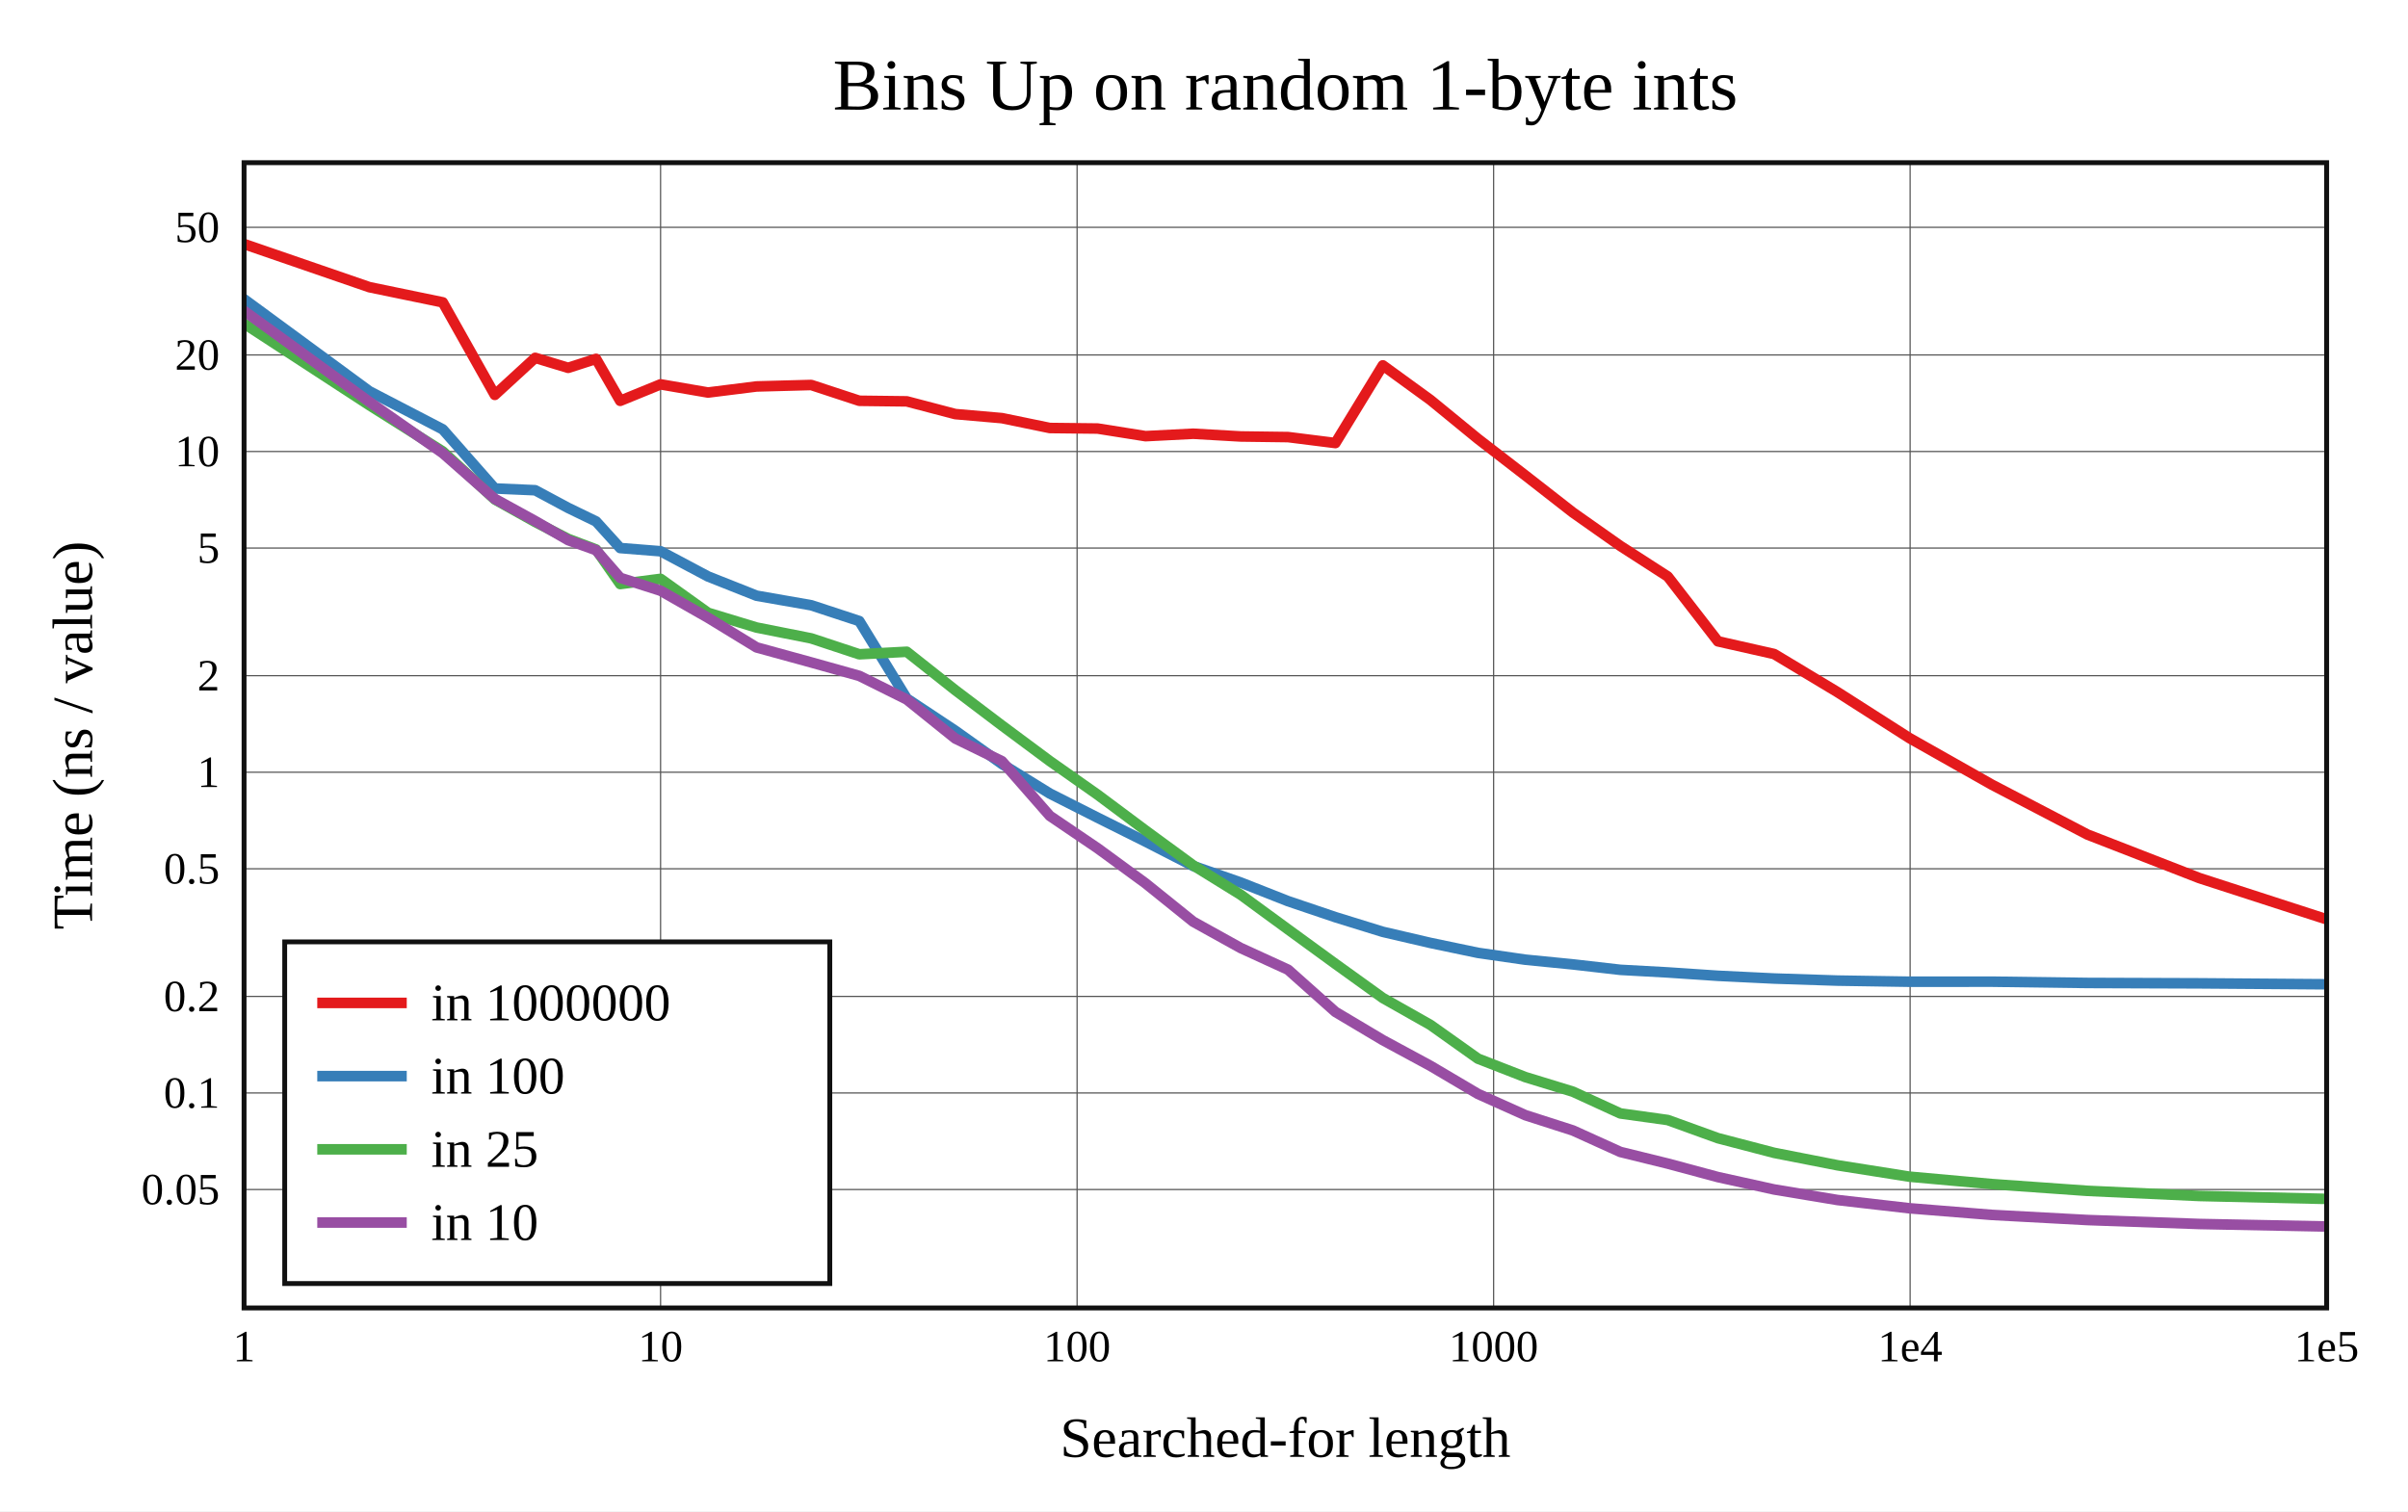
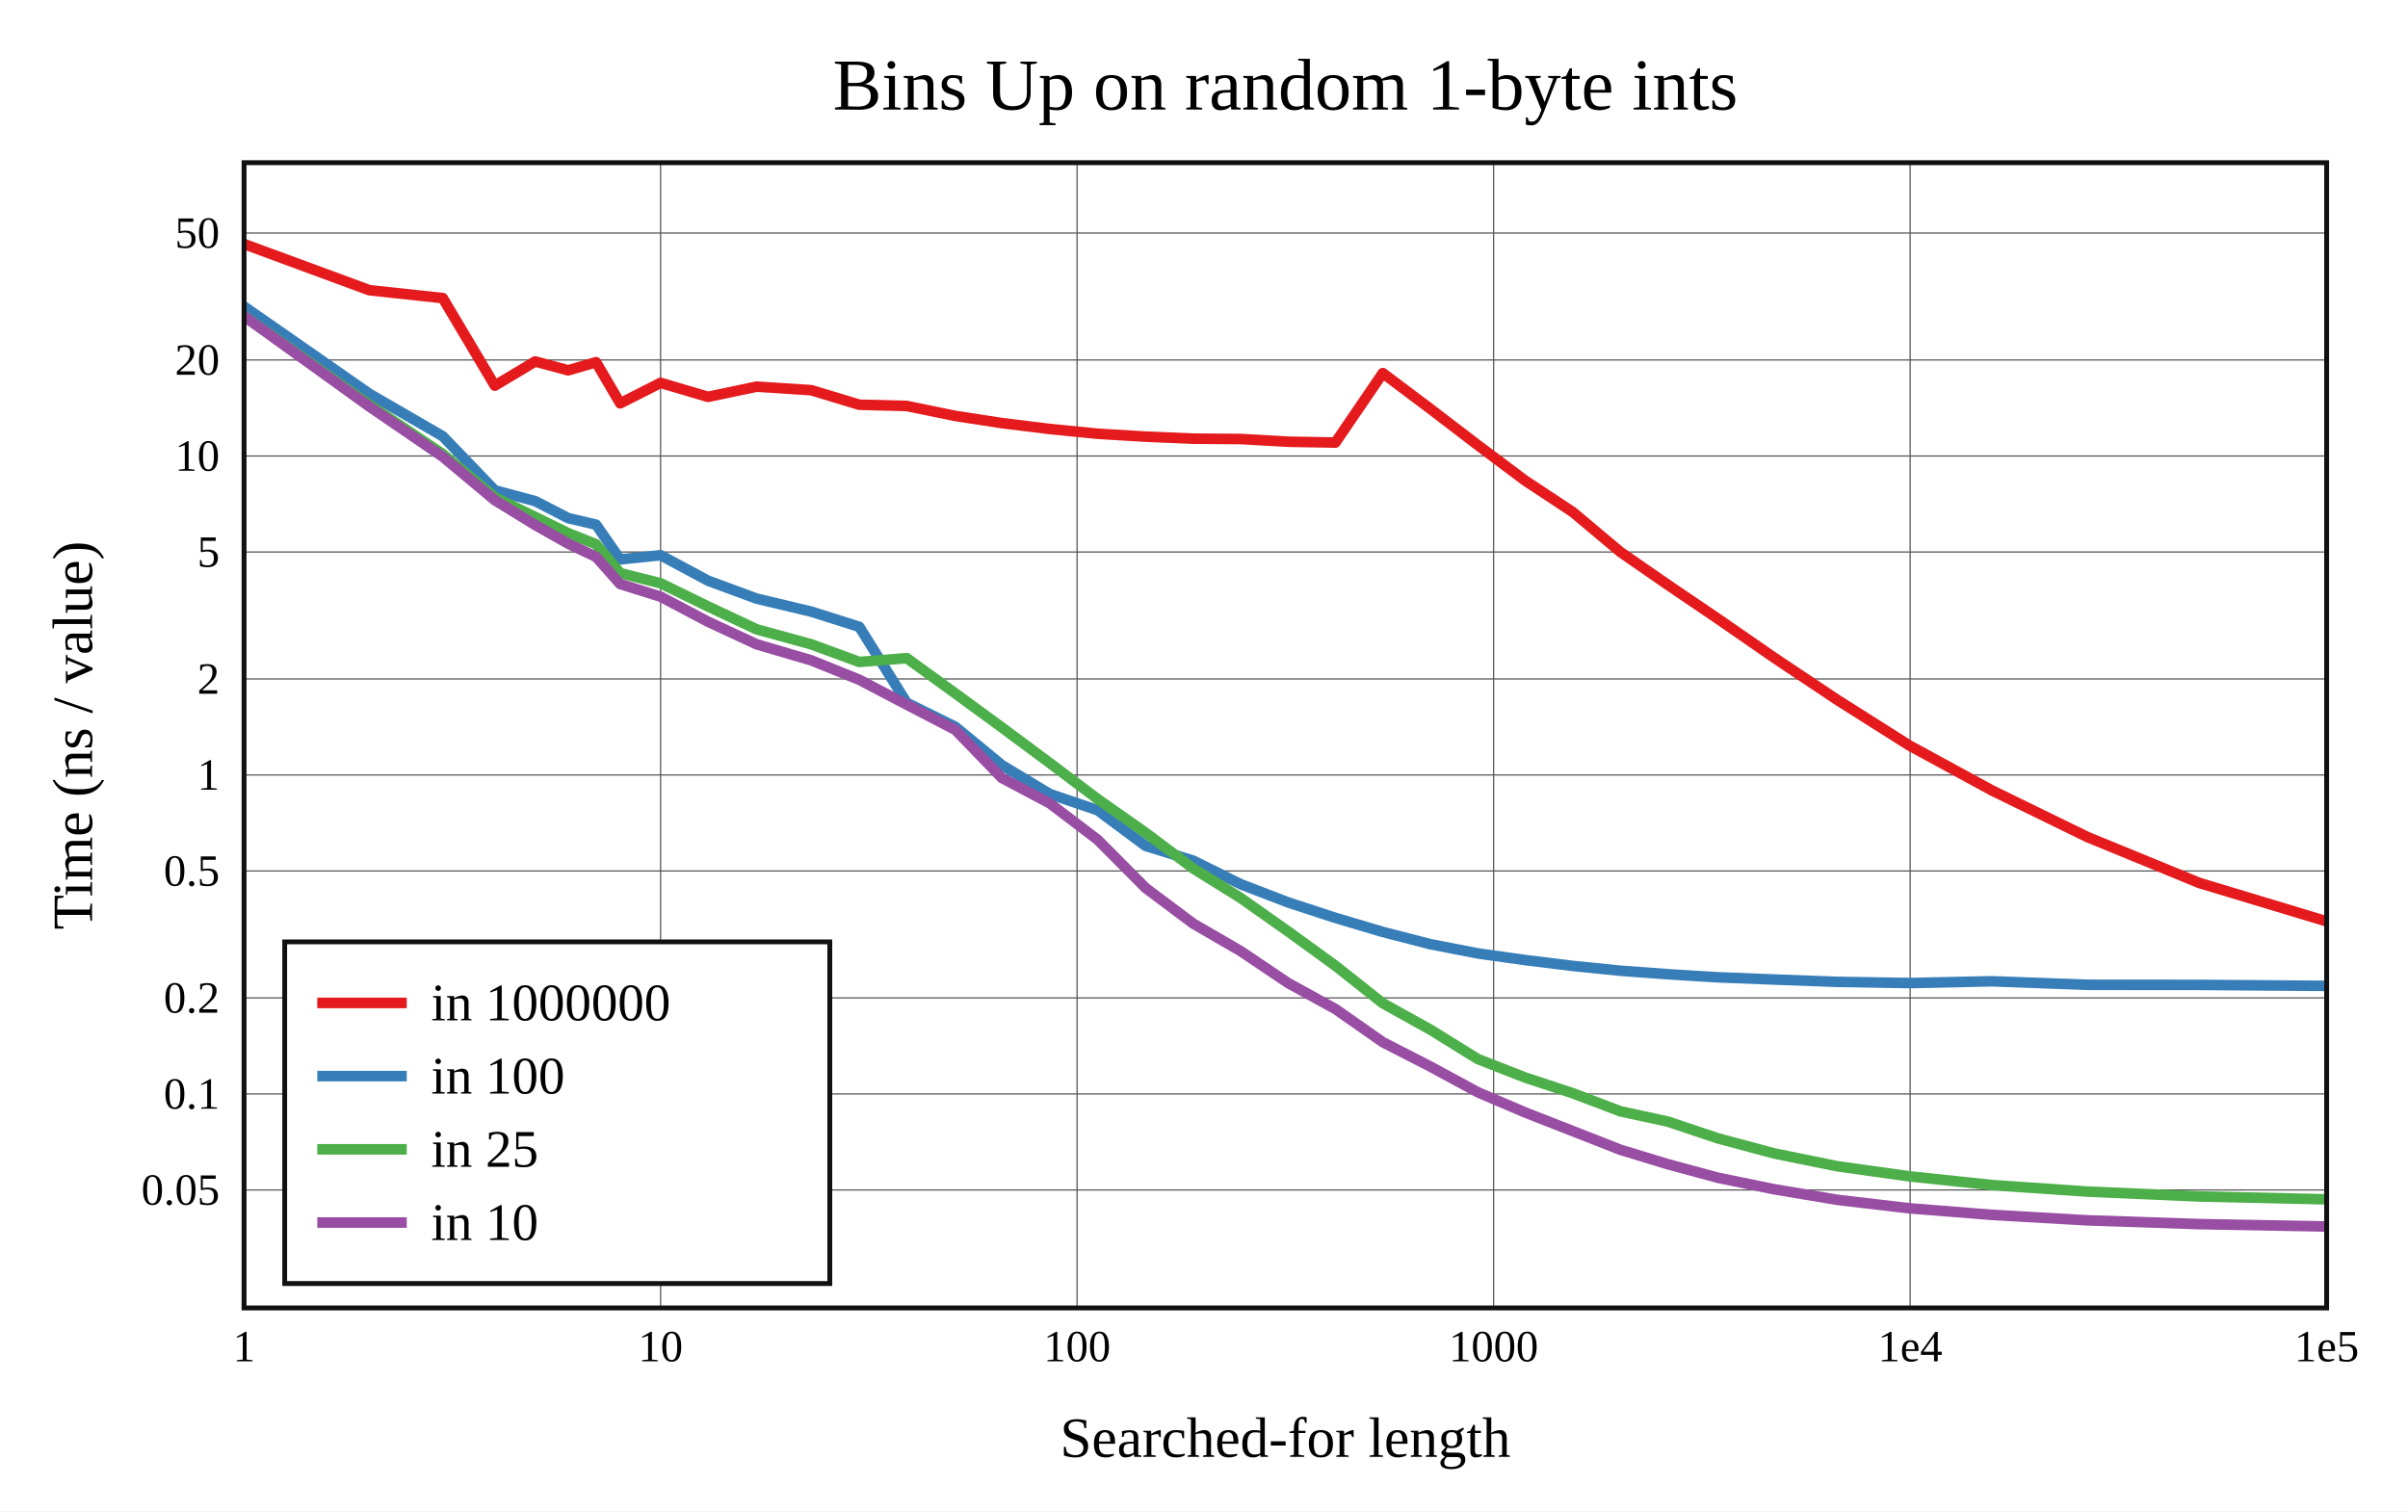
<svg xmlns="http://www.w3.org/2000/svg" viewBox="-60 -40 592 371.6" height="557.4" width="888">
  <g stroke-width="2.6" font-size="14px" text-anchor="middle">
    <defs>
      <clipPath id="clip">
        <rect x="0" y="0" width="512" height="281.6" />
      </clipPath>
    </defs>
    <rect fill="white" x="-60" y="-40" width="592" height="371.6" />
    <text dy="0.33em" font-size="18px" x="256" y="-19">Bins Up on random 1-byte ints</text>
    <text dy="0.33em" x="256" y="313.6">Searched-for length</text>
    <text dy="0.33em" transform="rotate(-90)" x="-140.8" y="-42">Time (ns / value)</text>
    <g stroke-width="0.3" stroke="#555">
      <path d="M102.4 0v281.6" />
      <path d="M204.8 0v281.6" />
      <path d="M307.2 0v281.6" />
      <path d="M409.6 0v281.6" />
-       <path d="M0 252.482h512" />
-       <path d="M0 228.742h512" />
-       <path d="M0 205.001h512" />
-       <path d="M0 173.619h512" />
-       <path d="M0 149.879h512" />
-       <path d="M0 126.139h512" />
-       <path d="M0 94.756h512" />
-       <path d="M0 71.016h512" />
-       <path d="M0 47.276h512" />
-       <path d="M0 15.893h512" />
+       <path d="M0 252.592h512" />
+       <path d="M0 228.982h512" />
+       <path d="M0 205.372h512" />
+       <path d="M0 174.161h512" />
+       <path d="M0 150.551h512" />
+       <path d="M0 126.941h512" />
+       <path d="M0 95.731h512" />
+       <path d="M0 72.121h512" />
+       <path d="M0 48.511h512" />
+       <path d="M0 17.3h512" />
    </g>
    <g font-size="11px">
      <text dy="0.33em" x="0" y="291.1">1</text>
      <text dy="0.33em" x="102.4" y="291.1">10</text>
      <text dy="0.33em" x="204.8" y="291.1">100</text>
      <text dy="0.33em" x="307.2" y="291.1">1000</text>
      <text dy="0.33em" x="409.6" y="291.1">1e4</text>
      <text dy="0.33em" x="512" y="291.1">1e5</text>
      <g text-anchor="end">
-         <text dy="0.33em" x="-6" y="252.482">0.05</text>
-         <text dy="0.33em" x="-6" y="228.742">0.1</text>
-         <text dy="0.33em" x="-6" y="205.001">0.2</text>
-         <text dy="0.33em" x="-6" y="173.619">0.5</text>
-         <text dy="0.33em" x="-6" y="149.879">1</text>
-         <text dy="0.33em" x="-6" y="126.139">2</text>
-         <text dy="0.33em" x="-6" y="94.756">5</text>
-         <text dy="0.33em" x="-6" y="71.016">10</text>
-         <text dy="0.33em" x="-6" y="47.276">20</text>
-         <text dy="0.33em" x="-6" y="15.893">50</text>
+         <text dy="0.33em" x="-6" y="252.592">0.05</text>
+         <text dy="0.33em" x="-6" y="228.982">0.1</text>
+         <text dy="0.33em" x="-6" y="205.372">0.2</text>
+         <text dy="0.33em" x="-6" y="174.161">0.5</text>
+         <text dy="0.33em" x="-6" y="150.551">1</text>
+         <text dy="0.33em" x="-6" y="126.941">2</text>
+         <text dy="0.33em" x="-6" y="95.731">5</text>
+         <text dy="0.33em" x="-6" y="72.121">10</text>
+         <text dy="0.33em" x="-6" y="48.511">20</text>
+         <text dy="0.33em" x="-6" y="17.3">50</text>
      </g>
    </g>
    <rect stroke-width="1.2" stroke="#111" fill="white" transform="translate(10,191.6)" x="0" y="0" width="134" height="84" />
    <g clip-path="url(#clip)" fill="none" stroke-linecap="round" stroke-linejoin="round">
-       <path stroke="#e41a1c" d="M0 20L30.825 30.616L48.857 34.342L61.651 57.095L71.575 47.989L79.683 50.443L86.538 48.238L92.476 58.557L102.4 54.506L114.068 56.516L125.998 55.022L139.441 54.662L151.257 58.547L162.925 58.687L174.855 61.817L186.321 62.814L198.093 65.24L209.84 65.371L221.63 67.246L233.344 66.646L245.012 67.319L256.666 67.473L268.302 68.937L279.962 49.836L291.655 58.331L303.347 67.904L315.011 76.91L326.69 86.021L338.358 94.238L350.017 101.757L362.35 117.692L376.165 120.81L391.737 130.18L409.431 141.483L429.714 152.949L453.201 165.206L480.713 175.91L513.383 186.497" />
-       <path stroke="#377eb8" d="M0 33.562L30.825 56.216L48.857 65.577L61.651 80.107L71.575 80.541L79.683 84.889L86.538 88.209L92.476 94.756L102.4 95.545L114.068 101.746L125.998 106.476L139.441 108.825L151.257 112.711L162.925 131.758L174.855 139.674L186.321 147.842L198.093 155.111L209.84 161.055L221.63 166.932L233.344 172.931L245.012 176.996L256.666 181.585L268.302 185.519L279.962 189.126L291.655 191.848L303.347 194.291L315.011 195.974L326.69 197.129L338.358 198.465L350.017 199.106L362.35 199.934L376.165 200.604L391.737 201.112L409.431 201.389L429.714 201.378L453.201 201.691L480.713 201.787L513.383 202.028" />
-       <path stroke="#4daf4a" d="M0 39.557L30.825 59.642L48.857 71.008L61.651 82.804L71.575 88.341L79.683 92.514L86.538 95.106L92.476 103.607L102.4 102.328L114.068 110.682L125.998 114.3L139.441 116.971L151.257 120.878L162.925 120.256L174.855 129.702L186.321 138.384L198.093 147.131L209.84 155.4L221.63 164.199L233.344 172.78L245.012 179.996L256.666 188.521L268.302 196.998L279.962 205.389L291.655 212.002L303.347 220.307L315.011 224.845L326.69 228.427L338.358 233.777L350.017 235.398L362.35 239.861L376.165 243.466L391.737 246.523L409.431 249.323L429.714 251.148L453.201 252.811L480.713 254.072L513.383 254.822" />
-       <path stroke="#984ea3" d="M0 36.435L30.825 58.828L48.857 71.423L61.651 82.67L71.575 88.11L79.683 92.81L86.538 95.277L92.476 102.08L102.4 105.247L114.068 111.896L125.998 119.187L139.441 122.879L151.257 126.187L162.925 131.986L174.855 141.586L186.321 147.163L198.093 160.605L209.84 168.571L221.63 177.197L233.344 186.629L245.012 193.098L256.666 198.435L268.302 208.805L279.962 215.747L291.655 222.068L303.347 228.975L315.011 234.207L326.69 237.961L338.358 243.244L350.017 246.113L362.35 249.427L376.165 252.473L391.737 255.063L409.431 257.094L429.714 258.725L453.201 259.988L480.713 260.957L513.383 261.6" />
+       <path stroke="#e41a1c" d="M0 20L30.825 31.363L48.857 33.3L61.651 54.822L71.575 48.876L79.683 51.053L86.538 49.06L92.476 59.172L102.4 54.14L114.068 57.58L125.998 55.072L139.441 55.941L151.257 59.515L162.925 59.821L174.855 62.272L186.321 64.035L198.093 65.484L209.84 66.651L221.63 67.361L233.344 67.857L245.012 67.947L256.666 68.61L268.302 68.819L279.962 51.743L291.655 60.531L303.347 69.48L315.011 78.211L326.69 85.925L338.358 95.717L350.017 103.789L362.35 112.154L376.165 121.719L391.737 132.122L409.431 143.313L429.714 154.357L453.201 165.82L480.713 177.108L513.383 186.967" />
+       <path stroke="#377eb8" d="M0 35.362L30.825 56.835L48.857 67.275L61.651 80.564L71.575 83.218L79.683 87.394L86.538 89.003L92.476 97.544L102.4 96.521L114.068 102.782L125.998 107.19L139.441 110.391L151.257 114.127L162.925 132.817L174.855 138.69L186.321 148.137L198.093 155.233L209.84 159.223L221.63 167.994L233.344 171.621L245.012 177.411L256.666 181.884L268.302 185.688L279.962 189.152L291.655 192.164L303.347 194.436L315.011 196.073L326.69 197.505L338.358 198.686L350.017 199.55L362.35 200.304L376.165 200.846L391.737 201.425L409.431 201.718L429.714 201.279L453.201 202.147L480.713 202.171L513.383 202.419" />
+       <path stroke="#4daf4a" d="M0 37.698L30.825 59.556L48.857 71.644L61.651 82.294L71.575 87.11L79.683 91.097L86.538 93.82L92.476 100.92L102.4 103.416L114.068 109.123L125.998 114.738L139.441 118.429L151.257 122.764L162.925 121.825L174.855 130.49L186.321 138.877L198.093 147.62L209.84 156.463L221.63 164.742L233.344 173.538L245.012 180.799L256.666 189.013L268.302 197.454L279.962 206.688L291.655 213.177L303.347 220.414L315.011 224.971L326.69 228.822L338.358 233.249L350.017 235.776L362.35 239.904L376.165 243.609L391.737 246.772L409.431 249.247L429.714 251.387L453.201 252.996L480.713 254.193L513.383 254.926" />
+       <path stroke="#984ea3" d="M0 37.759L30.825 59.979L48.857 72.31L61.651 82.991L71.575 89.089L79.683 93.68L86.538 96.932L92.476 103.604L102.4 106.712L114.068 112.868L125.998 118.415L139.441 122.371L151.257 127.145L162.925 133.256L174.855 139.451L186.321 151.295L198.093 157.533L209.84 166.462L221.63 178.323L233.344 187.099L245.012 193.86L256.666 201.708L268.302 208.102L279.962 216.256L291.655 222.249L303.347 228.583L315.011 233.557L326.69 238.129L338.358 242.706L350.017 246.259L362.35 249.592L376.165 252.418L391.737 255.027L409.431 257.105L429.714 258.713L453.201 260.063L480.713 260.988L513.383 261.6" />
    </g>
    <rect stroke-width="1.2" stroke="#111" fill="none" x="0" y="0" width="512" height="281.6" />
    <g transform="translate(10,191.6)" text-anchor="start" font-size="13px">
      <rect fill="white" opacity="0.6" x="0.65" y="0.65" width="132.7" height="82.7" />
      <path stroke="#e41a1c" d="M8 15h22" />
      <path stroke="#377eb8" d="M8 33h22" />
      <path stroke="#4daf4a" d="M8 51h22" />
      <path stroke="#984ea3" d="M8 69h22" />
      <text dy="0.33em" x="36" y="15">in 1000000</text>
      <text dy="0.33em" x="36" y="33">in 100</text>
      <text dy="0.33em" x="36" y="51">in 25</text>
      <text dy="0.33em" x="36" y="69">in 10</text>
    </g>
  </g>
</svg>
